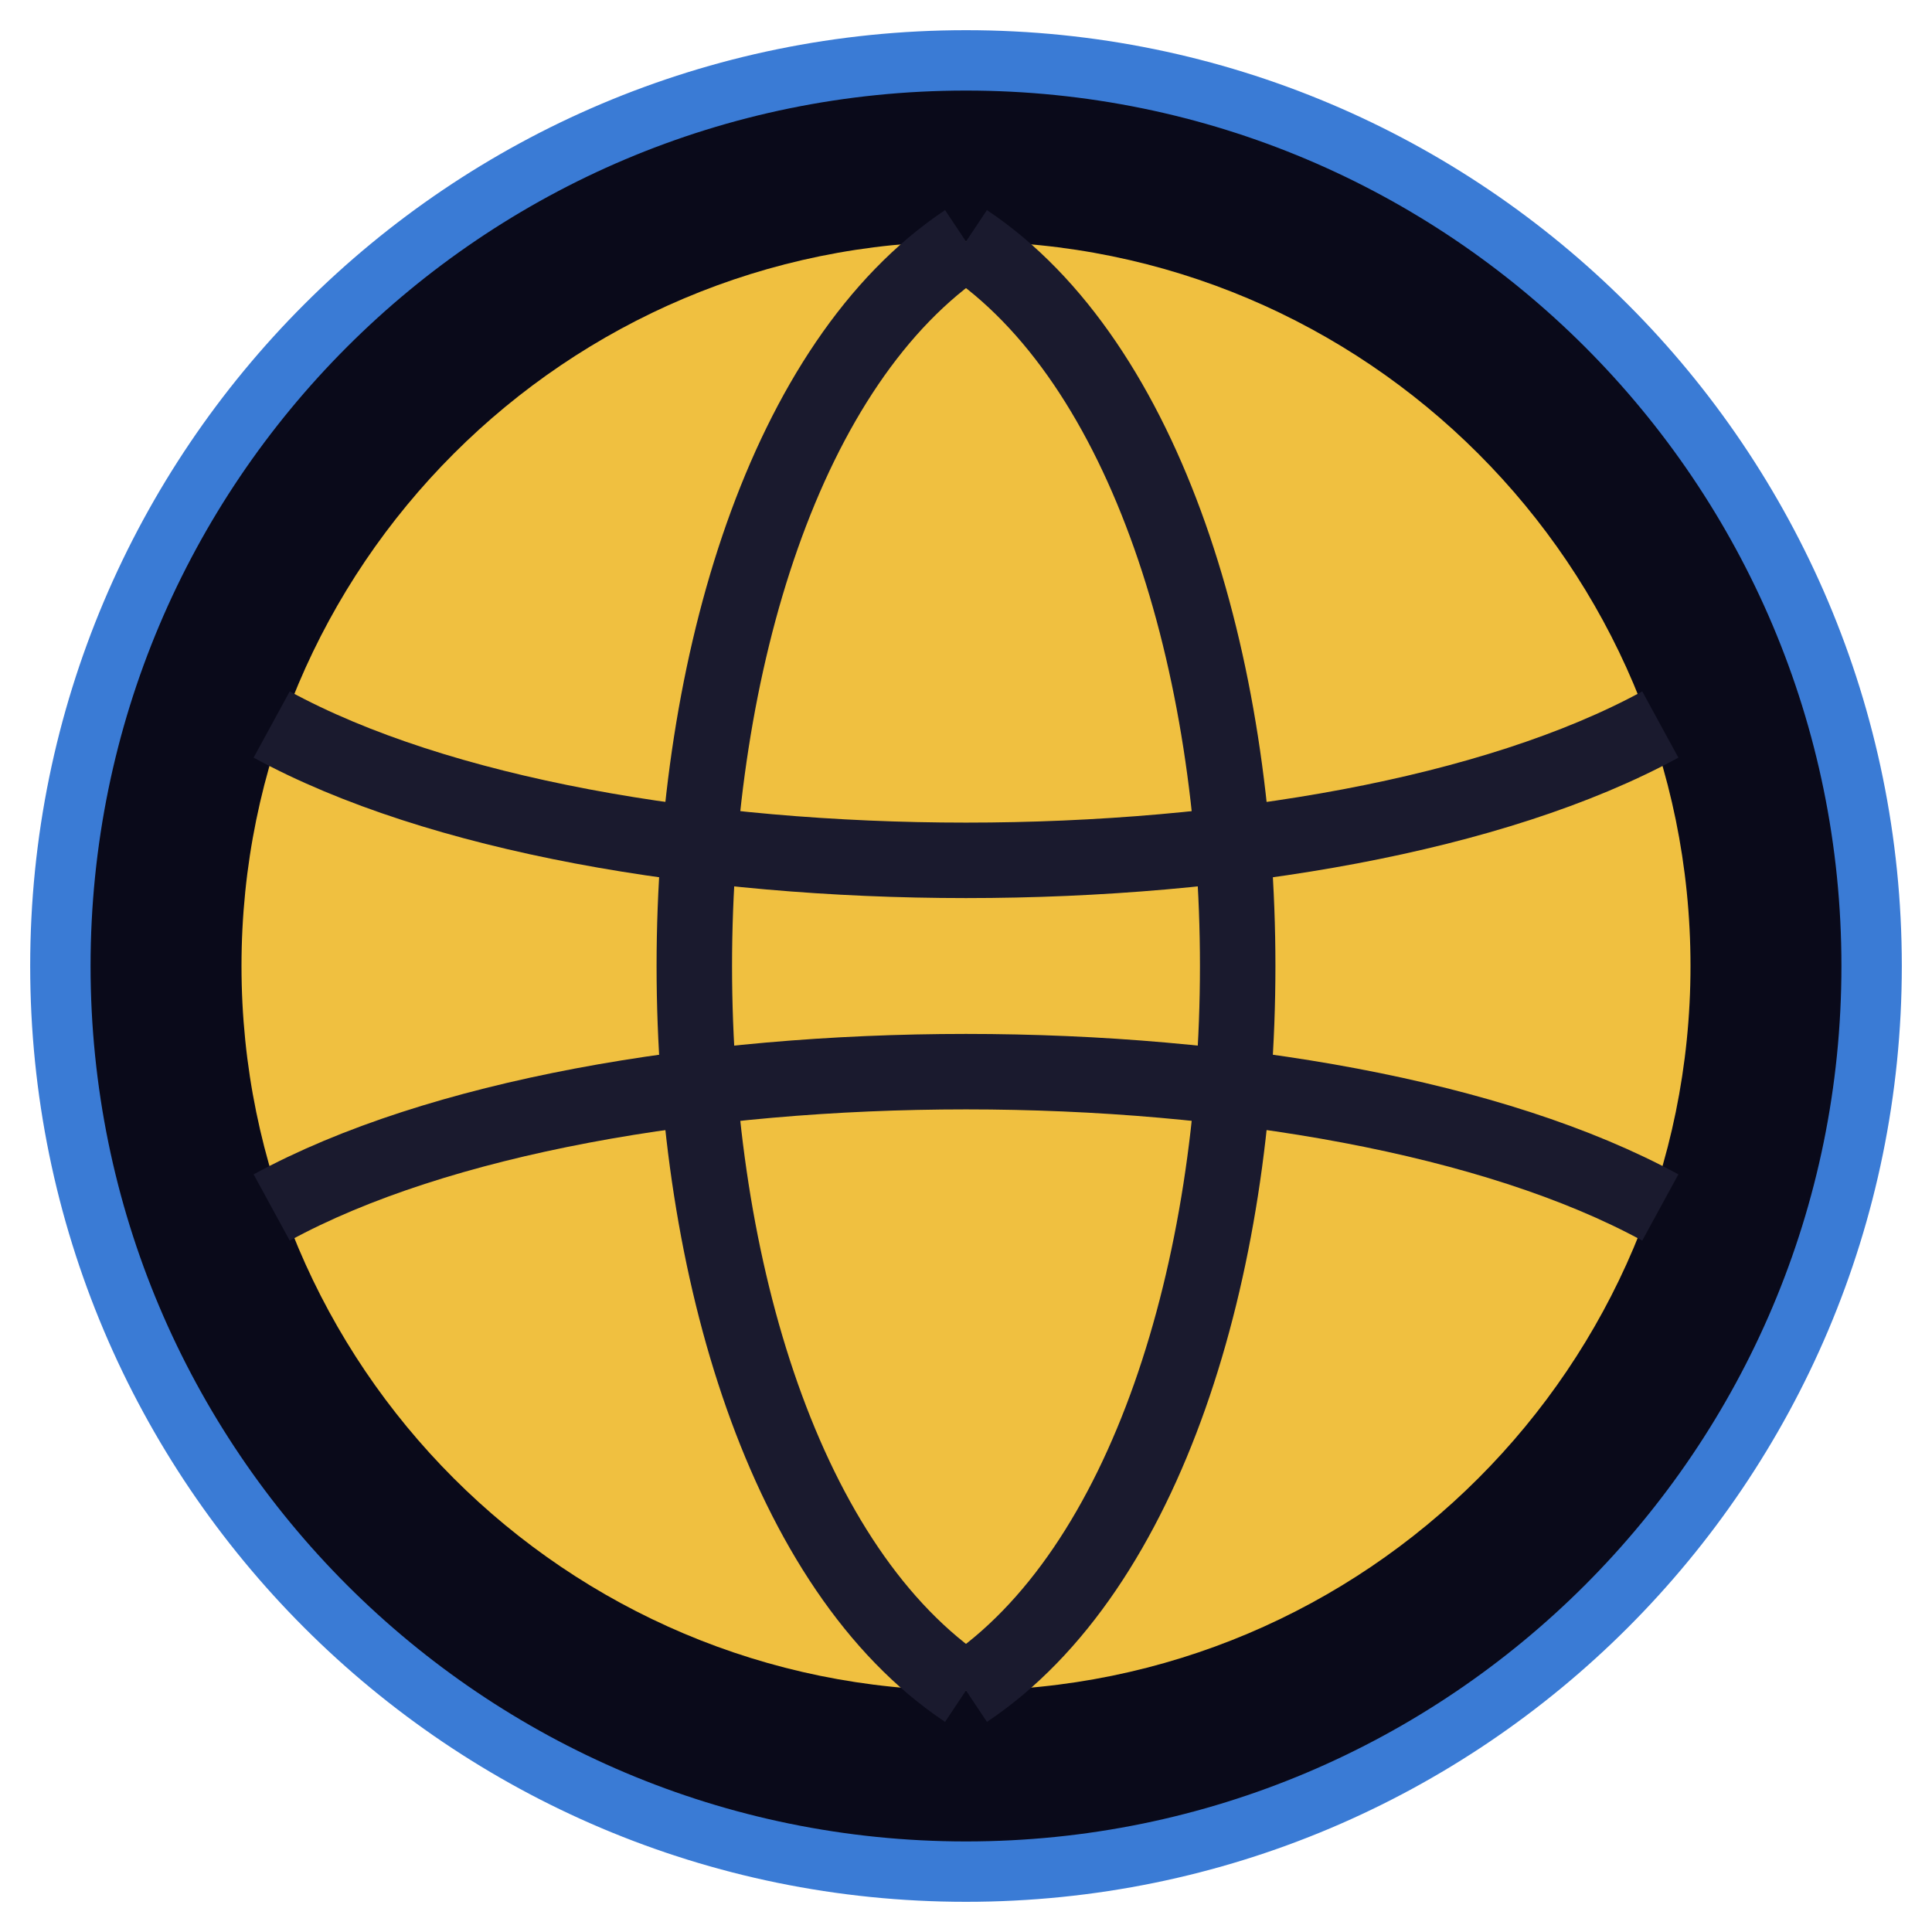
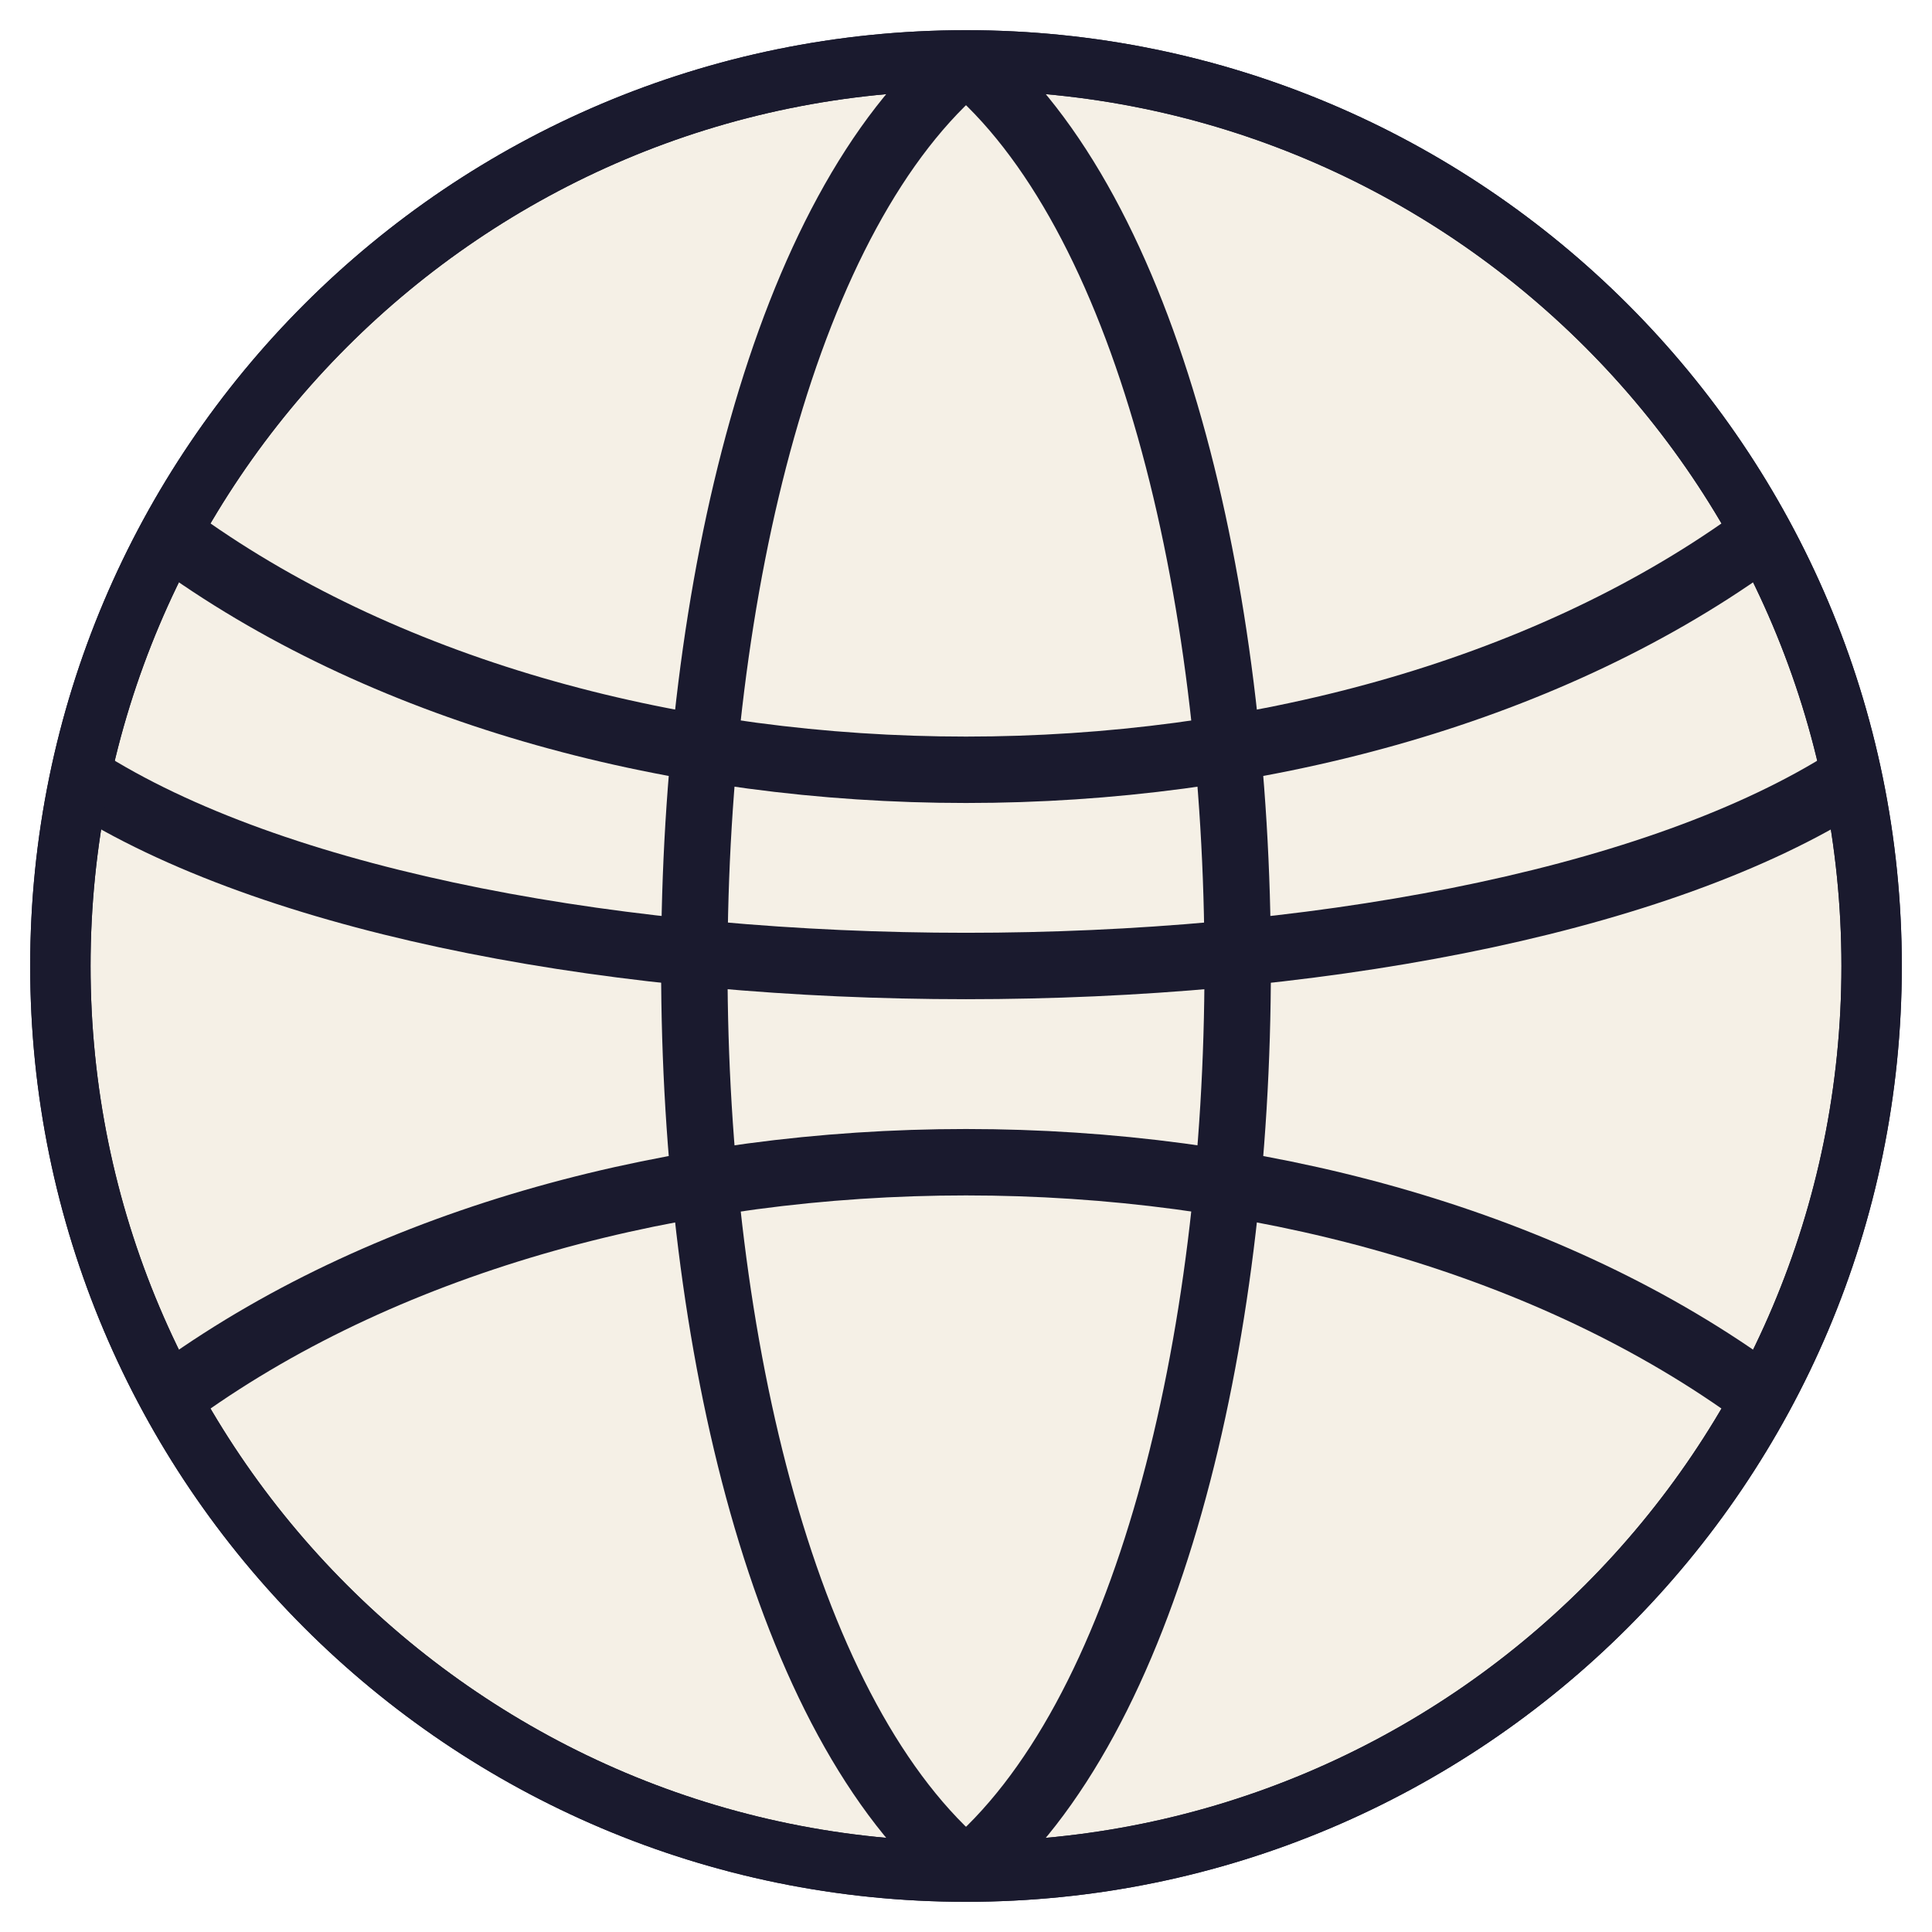
<svg xmlns="http://www.w3.org/2000/svg" viewBox="0 0 64 64">
-   <circle cx="32" cy="32" r="30" fill="#0a0a1a" stroke="#3a7bd5" stroke-width="2" />
-   <circle cx="32" cy="32" r="24" fill="#f0c040" />
-   <path d="M32 8 C 20 16, 20 48, 32 56" fill="none" stroke="#1a1a2e" stroke-width="2.5" />
-   <path d="M32 8 C 44 16, 44 48, 32 56" fill="none" stroke="#1a1a2e" stroke-width="2.5" />
-   <path d="M9 24 C 20 30, 44 30, 55 24" fill="none" stroke="#1a1a2e" stroke-width="2.5" />
-   <path d="M9 40 C 20 34, 44 34, 55 40" fill="none" stroke="#1a1a2e" stroke-width="2.5" />
+   <circle cx="32" cy="32" r="30" fill="#f5f0e6" stroke="#1a1a2e" stroke-width="2" />
+   <path d="M32 2 C 20 12, 20 52, 32 62" fill="none" stroke="#1a1a2e" stroke-width="2.2" />
+   <path d="M32 2 C 44 12, 44 52, 32 62" fill="none" stroke="#1a1a2e" stroke-width="2.2" />
+   <path d="M3 26 C 16 34, 48 34, 61 26" fill="none" stroke="#1a1a2e" stroke-width="2.2" />
+   <path d="M6 18 C 20 28, 44 28, 58 18" fill="none" stroke="#1a1a2e" stroke-width="2.2" />
+   <path d="M6 46 C 20 36, 44 36, 58 46" fill="none" stroke="#1a1a2e" stroke-width="2.2" />
+   <circle cx="32" cy="32" r="30" fill="none" stroke="#1a1a2e" stroke-width="2" />
</svg>
